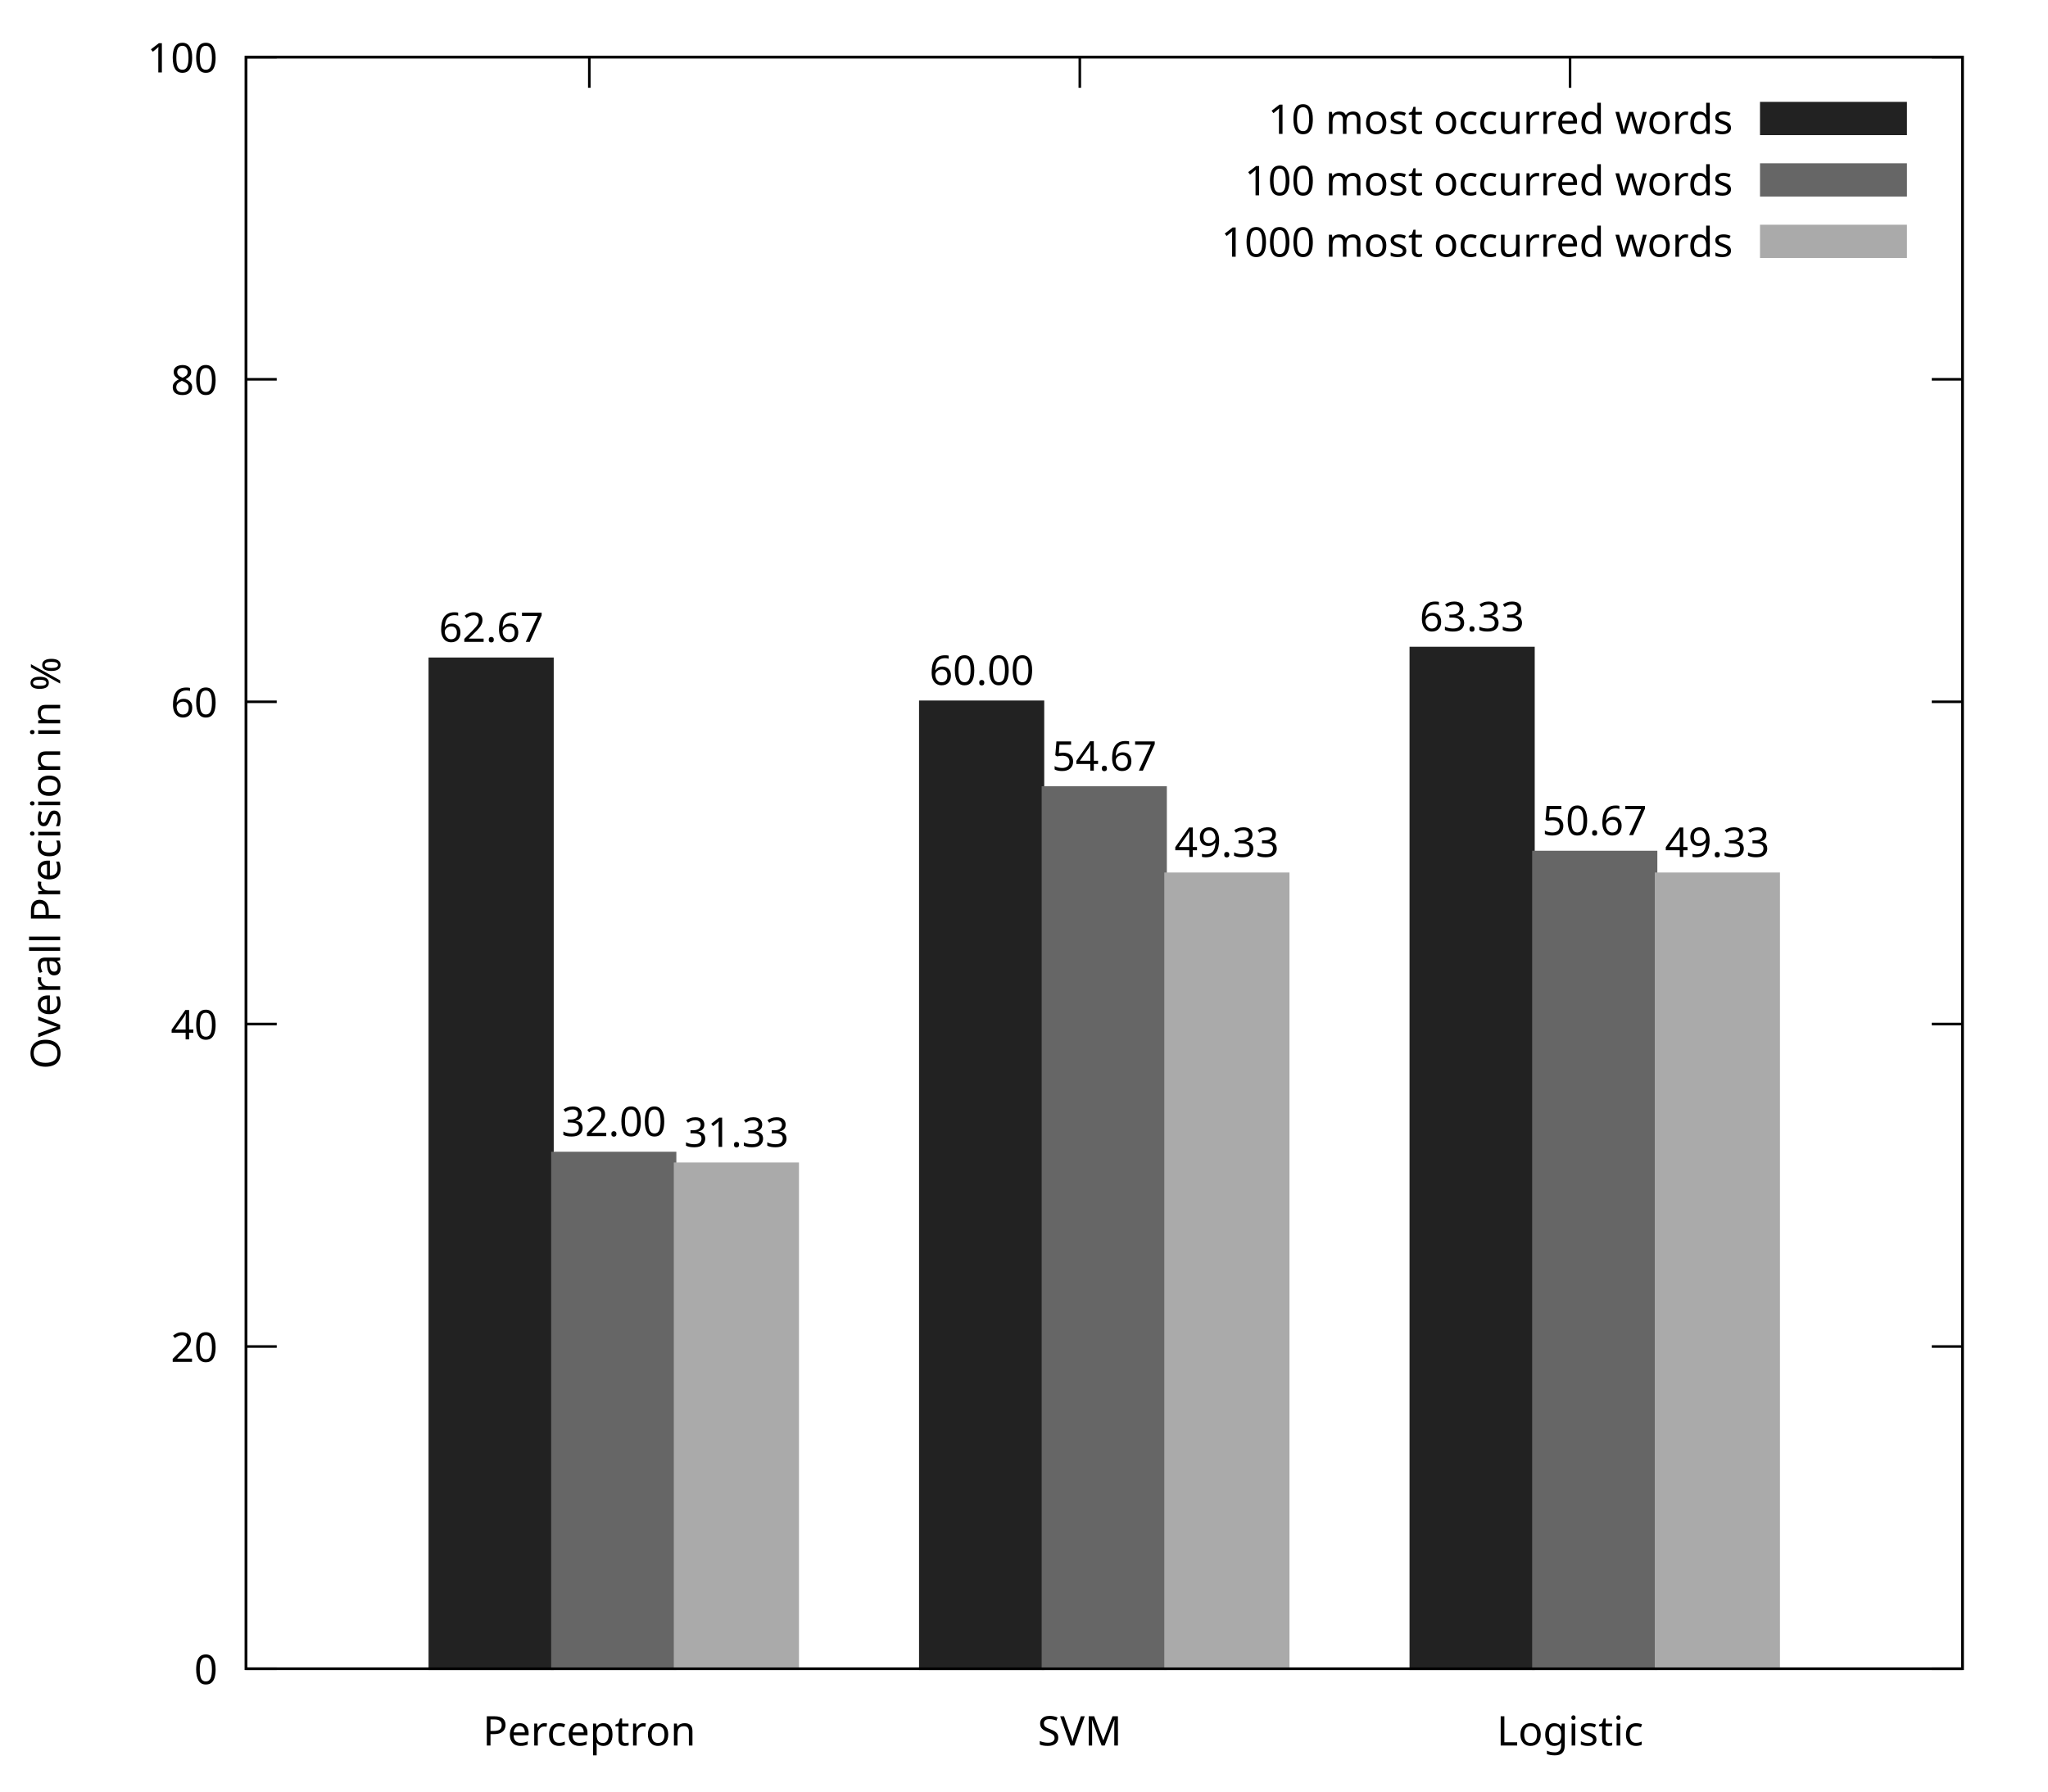
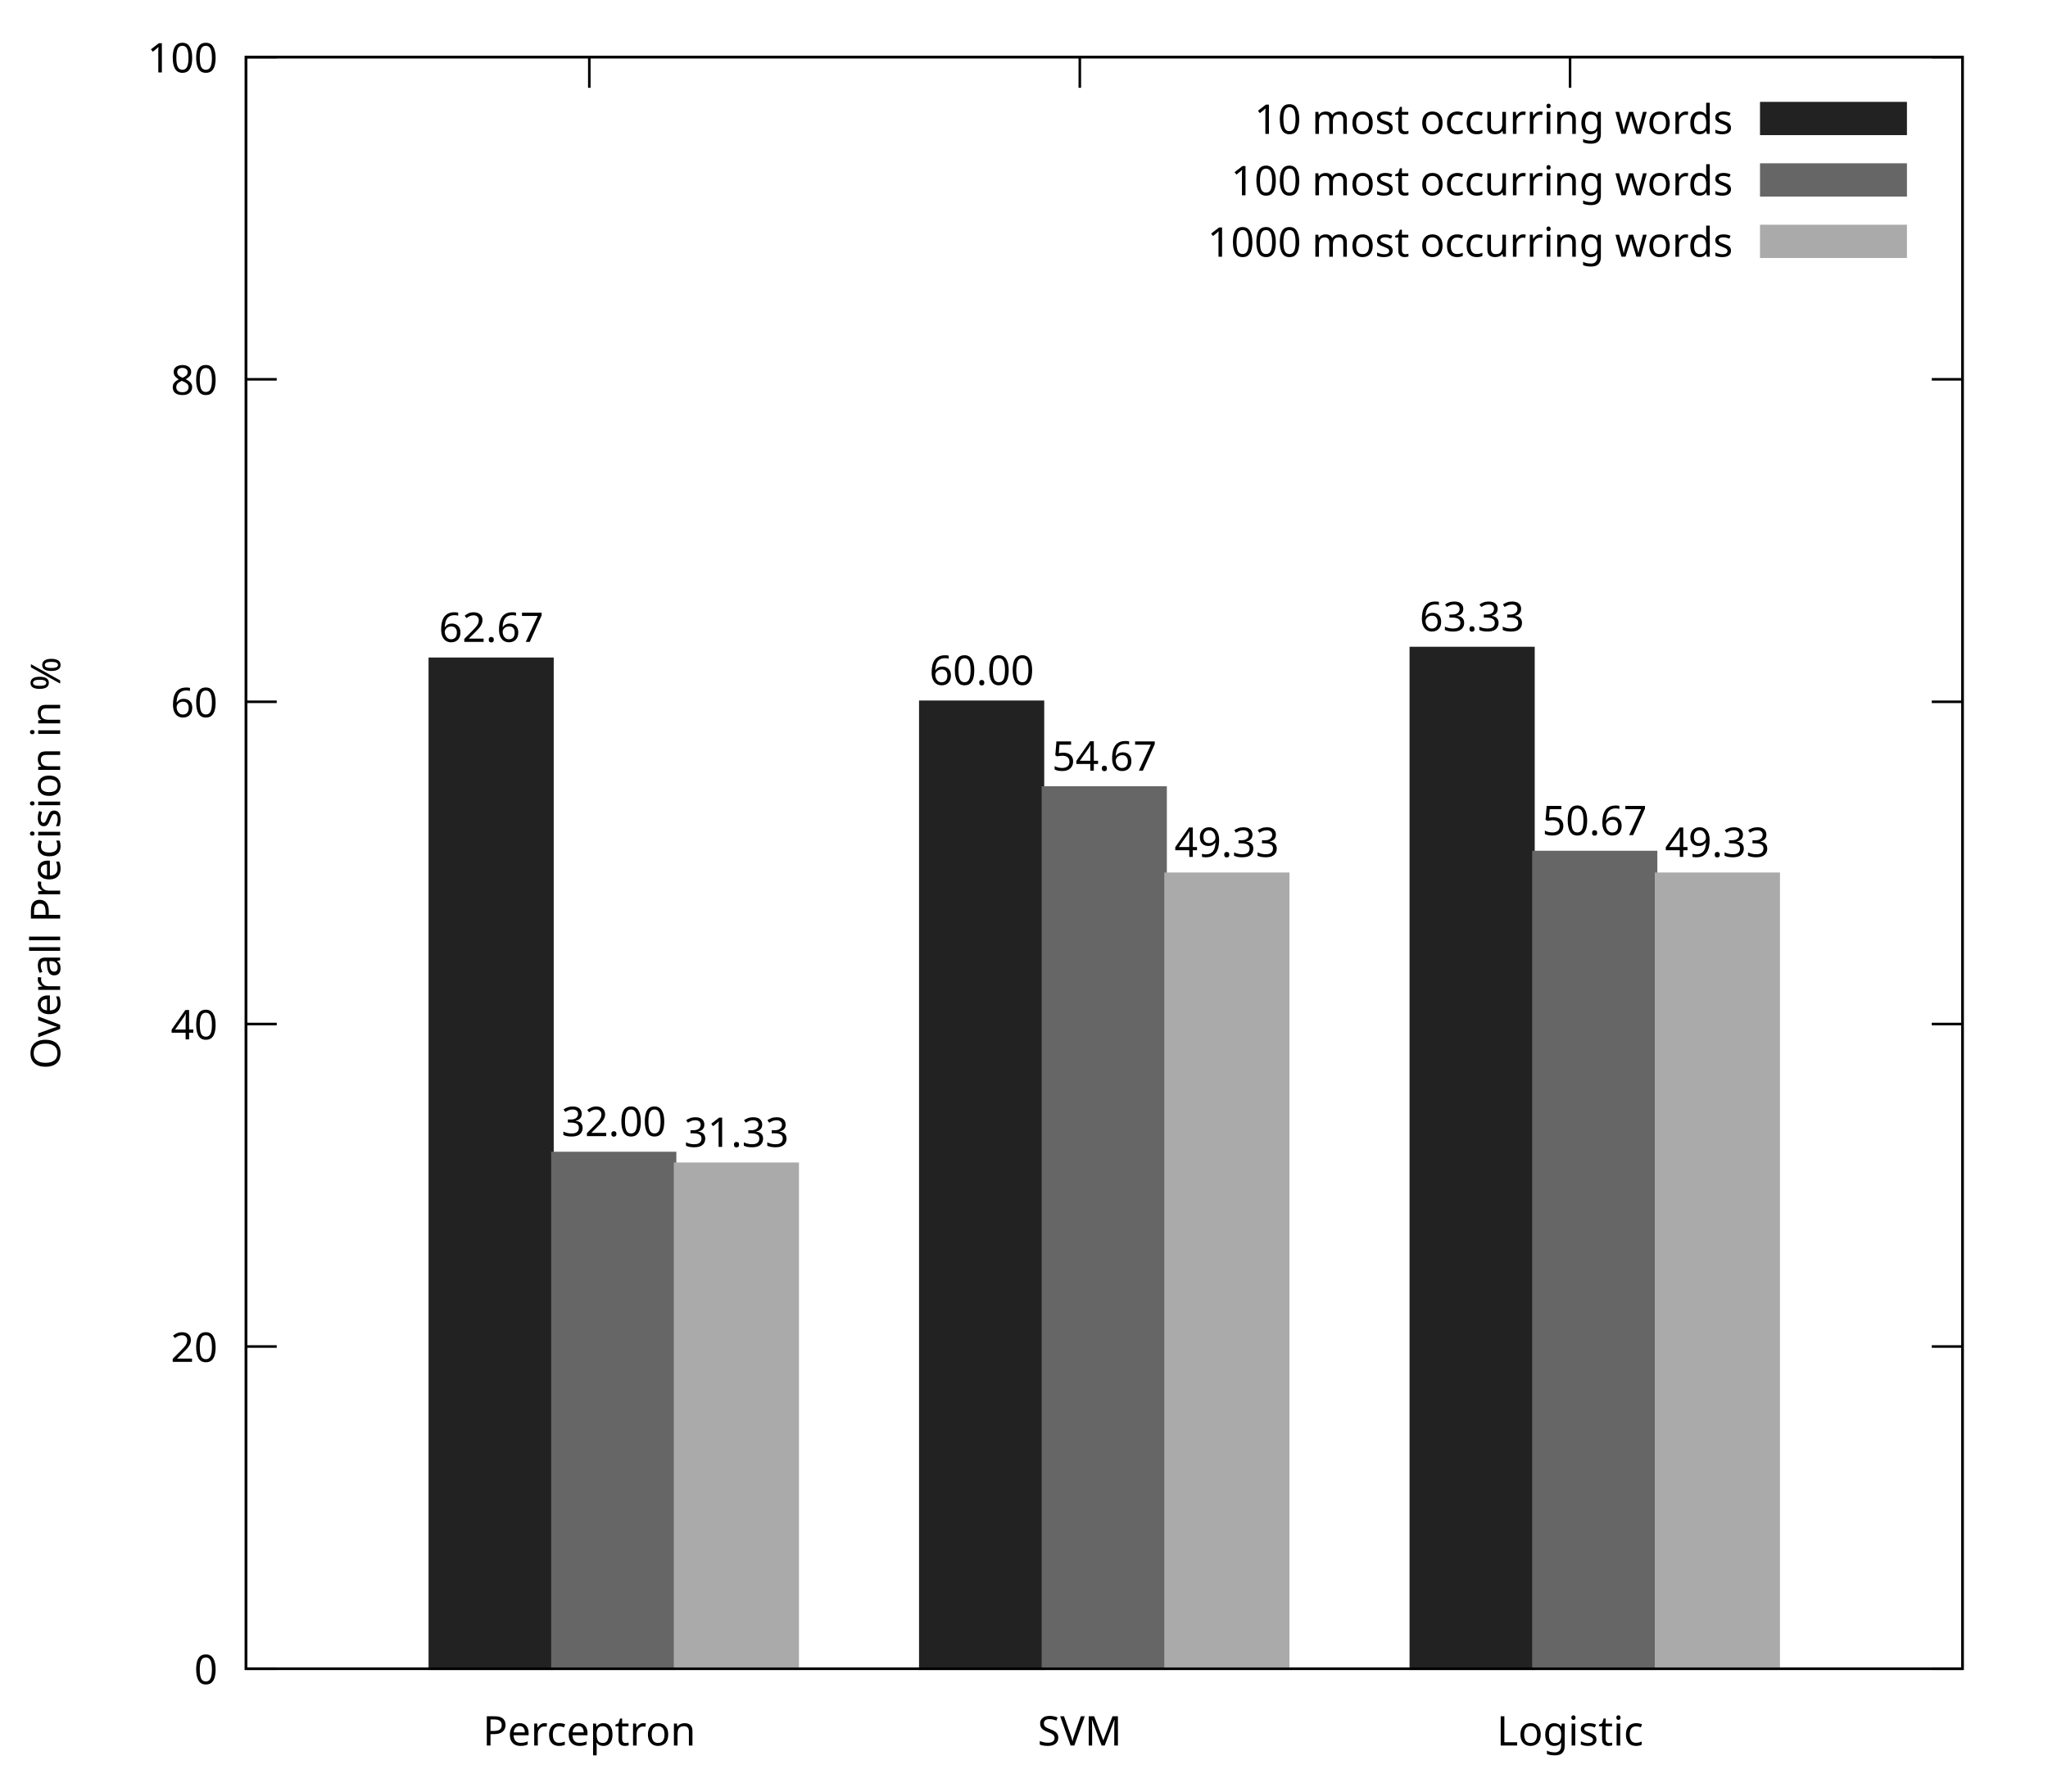
<svg xmlns="http://www.w3.org/2000/svg" xmlns:xlink="http://www.w3.org/1999/xlink" width="800" height="700" viewBox="0 0 800 700">
  <g id="gnuplot_canvas">
    <rect x="0" y="0" width="800" height="700" fill="none" />
    <defs>
      <circle id="gpDot" r="0.5" stroke-width="0.5" />
      <path id="gpPt0" stroke-width="0.167" stroke="currentColor" d="M-1,0 h2 M0,-1 v2" />
      <path id="gpPt1" stroke-width="0.167" stroke="currentColor" d="M-1,-1 L1,1 M1,-1 L-1,1" />
      <path id="gpPt2" stroke-width="0.167" stroke="currentColor" d="M-1,0 L1,0 M0,-1 L0,1 M-1,-1 L1,1 M-1,1 L1,-1" />
      <rect id="gpPt3" stroke-width="0.167" stroke="currentColor" x="-1" y="-1" width="2" height="2" />
      <rect id="gpPt4" stroke-width="0.167" stroke="currentColor" fill="currentColor" x="-1" y="-1" width="2" height="2" />
      <circle id="gpPt5" stroke-width="0.167" stroke="currentColor" cx="0" cy="0" r="1" />
      <use xlink:href="#gpPt5" id="gpPt6" fill="currentColor" stroke="none" />
      <path id="gpPt7" stroke-width="0.167" stroke="currentColor" d="M0,-1.33 L-1.33,0.67 L1.33,0.67 z" />
      <use xlink:href="#gpPt7" id="gpPt8" fill="currentColor" stroke="none" />
      <use xlink:href="#gpPt7" id="gpPt9" stroke="currentColor" transform="rotate(180)" />
      <use xlink:href="#gpPt9" id="gpPt10" fill="currentColor" stroke="none" />
      <use xlink:href="#gpPt3" id="gpPt11" stroke="currentColor" transform="rotate(45)" />
      <use xlink:href="#gpPt11" id="gpPt12" fill="currentColor" stroke="none" />
      <path id="gpPt13" stroke-width="0.167" stroke="currentColor" d="M0,1.330 L1.265,0.411 L0.782,-1.067 L-0.782,-1.076 L-1.265,0.411 z" />
      <use xlink:href="#gpPt13" id="gpPt14" fill="currentColor" stroke="none" />
      <filter id="textbox" filterUnits="objectBoundingBox" x="0" y="0" height="1" width="1">
        <feFlood flood-color="white" flood-opacity="1" result="bgnd" />
        <feComposite in="SourceGraphic" in2="bgnd" operator="atop" />
      </filter>
      <filter id="greybox" filterUnits="objectBoundingBox" x="0" y="0" height="1" width="1">
        <feFlood flood-color="lightgrey" flood-opacity="1" result="grey" />
        <feComposite in="SourceGraphic" in2="grey" operator="atop" />
      </filter>
    </defs>
    <g fill="none" color="white" stroke="currentColor" stroke-width="1.00" stroke-linecap="butt" stroke-linejoin="miter">
</g>
    <g fill="none" color="black" stroke="currentColor" stroke-width="1.00" stroke-linecap="butt" stroke-linejoin="miter">
      <path stroke="black" d="M96.1,652.0 L108.1,652.0 M766.6,652.0 L754.6,652.0  " />
      <g transform="translate(85.0,658.0)" stroke="none" fill="black" font-family="Verdana" font-size="16.00" text-anchor="end">
        <text>
          <tspan font-family="Verdana"> 0</tspan>
        </text>
      </g>
    </g>
    <g fill="none" color="black" stroke="currentColor" stroke-width="1.00" stroke-linecap="butt" stroke-linejoin="miter">
      <path stroke="black" d="M96.1,526.1 L108.1,526.1 M766.6,526.1 L754.6,526.1  " />
      <g transform="translate(85.0,532.1)" stroke="none" fill="black" font-family="Verdana" font-size="16.00" text-anchor="end">
        <text>
          <tspan font-family="Verdana"> 20</tspan>
        </text>
      </g>
    </g>
    <g fill="none" color="black" stroke="currentColor" stroke-width="1.00" stroke-linecap="butt" stroke-linejoin="miter">
      <path stroke="black" d="M96.1,400.1 L108.1,400.1 M766.6,400.1 L754.6,400.1  " />
      <g transform="translate(85.0,406.1)" stroke="none" fill="black" font-family="Verdana" font-size="16.00" text-anchor="end">
        <text>
          <tspan font-family="Verdana"> 40</tspan>
        </text>
      </g>
    </g>
    <g fill="none" color="black" stroke="currentColor" stroke-width="1.00" stroke-linecap="butt" stroke-linejoin="miter">
      <path stroke="black" d="M96.1,274.2 L108.1,274.2 M766.6,274.2 L754.6,274.2  " />
      <g transform="translate(85.0,280.2)" stroke="none" fill="black" font-family="Verdana" font-size="16.00" text-anchor="end">
        <text>
          <tspan font-family="Verdana"> 60</tspan>
        </text>
      </g>
    </g>
    <g fill="none" color="black" stroke="currentColor" stroke-width="1.00" stroke-linecap="butt" stroke-linejoin="miter">
      <path stroke="black" d="M96.1,148.2 L108.1,148.2 M766.6,148.2 L754.6,148.2  " />
      <g transform="translate(85.0,154.2)" stroke="none" fill="black" font-family="Verdana" font-size="16.00" text-anchor="end">
        <text>
          <tspan font-family="Verdana"> 80</tspan>
        </text>
      </g>
    </g>
    <g fill="none" color="black" stroke="currentColor" stroke-width="1.00" stroke-linecap="butt" stroke-linejoin="miter">
      <path stroke="black" d="M96.1,22.3 L108.1,22.3 M766.6,22.3 L754.6,22.3  " />
      <g transform="translate(85.0,28.3)" stroke="none" fill="black" font-family="Verdana" font-size="16.00" text-anchor="end">
        <text>
          <tspan font-family="Verdana"> 100</tspan>
        </text>
      </g>
    </g>
    <g fill="none" color="black" stroke="currentColor" stroke-width="1.00" stroke-linecap="butt" stroke-linejoin="miter">
      <path stroke="black" d="M230.2,652.0 L230.2,640.0 M230.2,22.3 L230.2,34.3  " />
      <g transform="translate(230.2,682.0)" stroke="none" fill="black" font-family="Verdana" font-size="16.00" text-anchor="middle">
        <text>
          <tspan font-family="Verdana">Perceptron</tspan>
        </text>
      </g>
    </g>
    <g fill="none" color="black" stroke="currentColor" stroke-width="1.00" stroke-linecap="butt" stroke-linejoin="miter">
      <path stroke="black" d="M421.8,652.0 L421.8,640.0 M421.8,22.3 L421.8,34.3  " />
      <g transform="translate(421.8,682.0)" stroke="none" fill="black" font-family="Verdana" font-size="16.00" text-anchor="middle">
        <text>
          <tspan font-family="Verdana">SVM</tspan>
        </text>
      </g>
    </g>
    <g fill="none" color="black" stroke="currentColor" stroke-width="1.00" stroke-linecap="butt" stroke-linejoin="miter">
      <path stroke="black" d="M613.3,652.0 L613.3,640.0 M613.3,22.3 L613.3,34.3  " />
      <g transform="translate(613.3,682.0)" stroke="none" fill="black" font-family="Verdana" font-size="16.00" text-anchor="middle">
        <text>
          <tspan font-family="Verdana">Logistic</tspan>
        </text>
      </g>
    </g>
    <g fill="none" color="black" stroke="currentColor" stroke-width="1.00" stroke-linecap="butt" stroke-linejoin="miter">
</g>
    <g fill="none" color="black" stroke="currentColor" stroke-width="1.00" stroke-linecap="butt" stroke-linejoin="miter">
      <path stroke="black" d="M96.1,22.3 L96.1,652.0 L766.6,652.0 L766.6,22.3 L96.1,22.3 Z  " />
    </g>
    <g fill="none" color="black" stroke="currentColor" stroke-width="1.00" stroke-linecap="butt" stroke-linejoin="miter">
      <g transform="translate(23.5,337.2) rotate(270)" stroke="none" fill="black" font-family="Verdana" font-size="16.00" text-anchor="middle">
        <text>
          <tspan font-family="Verdana">Overall Precision in %</tspan>
        </text>
      </g>
    </g>
    <g fill="none" color="black" stroke="currentColor" stroke-width="1.00" stroke-linecap="butt" stroke-linejoin="miter">
</g>
    <g id="gnuplot_plot_1">
      <g fill="none" color="black" stroke="currentColor" stroke-width="1.00" stroke-linecap="butt" stroke-linejoin="miter">
        <g transform="translate(676.9,52.3)" stroke="none" fill="black" font-family="Verdana" font-size="16.00" text-anchor="end">
          <text>
-             <tspan font-family="Verdana">10 most occurred words</tspan>
+             <tspan font-family="Verdana">10 most occurring words</tspan>
          </text>
        </g>
      </g>
      <g fill="none" color="black" stroke="currentColor" stroke-width="1.00" stroke-linecap="butt" stroke-linejoin="miter">
        <g stroke="none" shape-rendering="crispEdges">
          <polygon fill="rgb( 34,  34,  34)" points="688.0,52.3 744.4,52.3 744.4,40.3 688.0,40.3 " />
        </g>
        <path stroke="rgb( 34,  34,  34)" d="M688.0,52.3 L744.4,52.3 L744.4,40.3 L688.0,40.3 L688.0,52.3 Z  " />
      </g>
      <g fill="none" color="black" stroke="currentColor" stroke-width="1.00" stroke-linecap="butt" stroke-linejoin="miter">
        <g stroke="none" shape-rendering="crispEdges">
          <polygon fill="rgb( 34,  34,  34)" points="167.9,652.0 215.9,652.0 215.9,257.3 167.9,257.3 " />
        </g>
        <path stroke="rgb( 34,  34,  34)" d="M167.9,652.0 L167.9,257.4 L215.8,257.4 L215.8,652.0 L167.9,652.0 Z  " />
        <g stroke="none" shape-rendering="crispEdges">
          <polygon fill="rgb( 34,  34,  34)" points="359.5,652.0 407.5,652.0 407.5,274.1 359.5,274.1 " />
        </g>
        <path stroke="rgb( 34,  34,  34)" d="M359.5,652.0 L359.5,274.2 L407.4,274.2 L407.4,652.0 L359.5,652.0 Z  " />
        <g stroke="none" shape-rendering="crispEdges">
          <polygon fill="rgb( 34,  34,  34)" points="551.1,652.0 599.1,652.0 599.1,253.1 551.1,253.1 " />
        </g>
        <path stroke="rgb( 34,  34,  34)" d="M551.1,652.0 L551.1,253.2 L599.0,253.2 L599.0,652.0 L551.1,652.0 Z  " />
      </g>
    </g>
    <g id="gnuplot_plot_2">
      <g fill="none" color="black" stroke="currentColor" stroke-width="1.00" stroke-linecap="butt" stroke-linejoin="miter">
        <g transform="translate(191.9,250.8)" stroke="none" fill="black" font-family="Verdana" font-size="16.00" text-anchor="middle">
          <text>
            <tspan font-family="Verdana">62.67</tspan>
          </text>
        </g>
        <g transform="translate(383.5,267.6)" stroke="none" fill="black" font-family="Verdana" font-size="16.00" text-anchor="middle">
          <text>
            <tspan font-family="Verdana">60.00</tspan>
          </text>
        </g>
        <g transform="translate(575.0,246.6)" stroke="none" fill="black" font-family="Verdana" font-size="16.00" text-anchor="middle">
          <text>
            <tspan font-family="Verdana">63.33</tspan>
          </text>
        </g>
      </g>
    </g>
    <g id="gnuplot_plot_3">
      <g fill="none" color="black" stroke="currentColor" stroke-width="1.00" stroke-linecap="butt" stroke-linejoin="miter">
        <g transform="translate(676.9,76.3)" stroke="none" fill="black" font-family="Verdana" font-size="16.00" text-anchor="end">
          <text>
-             <tspan font-family="Verdana">100 most occurred words</tspan>
+             <tspan font-family="Verdana">100 most occurring words</tspan>
          </text>
        </g>
      </g>
      <g fill="none" color="black" stroke="currentColor" stroke-width="1.00" stroke-linecap="butt" stroke-linejoin="miter">
        <g stroke="none" shape-rendering="crispEdges">
          <polygon fill="rgb(102, 102, 102)" points="688.0,76.3 744.4,76.3 744.4,64.3 688.0,64.3 " />
        </g>
        <path stroke="rgb(102, 102, 102)" d="M688.0,76.3 L744.4,76.3 L744.4,64.3 L688.0,64.3 L688.0,76.3 Z  " />
      </g>
      <g fill="none" color="black" stroke="currentColor" stroke-width="1.00" stroke-linecap="butt" stroke-linejoin="miter">
        <g stroke="none" shape-rendering="crispEdges">
          <polygon fill="rgb(102, 102, 102)" points="215.8,652.0 263.8,652.0 263.8,450.4 215.8,450.4 " />
        </g>
        <path stroke="rgb(102, 102, 102)" d="M215.8,652.0 L215.8,450.5 L263.7,450.5 L263.7,652.0 L215.8,652.0 Z  " />
        <g stroke="none" shape-rendering="crispEdges">
          <polygon fill="rgb(102, 102, 102)" points="407.4,652.0 455.4,652.0 455.4,307.6 407.4,307.6 " />
        </g>
        <path stroke="rgb(102, 102, 102)" d="M407.4,652.0 L407.4,307.7 L455.3,307.7 L455.3,652.0 L407.4,652.0 Z  " />
        <g stroke="none" shape-rendering="crispEdges">
          <polygon fill="rgb(102, 102, 102)" points="599.0,652.0 647.0,652.0 647.0,332.8 599.0,332.8 " />
        </g>
        <path stroke="rgb(102, 102, 102)" d="M599.0,652.0 L599.0,332.9 L646.9,332.9 L646.9,652.0 L599.0,652.0 Z  " />
      </g>
    </g>
    <g id="gnuplot_plot_4">
      <g fill="none" color="black" stroke="currentColor" stroke-width="1.00" stroke-linecap="butt" stroke-linejoin="miter">
        <g transform="translate(239.8,443.9)" stroke="none" fill="black" font-family="Verdana" font-size="16.00" text-anchor="middle">
          <text>
            <tspan font-family="Verdana">32.00</tspan>
          </text>
        </g>
        <g transform="translate(431.4,301.1)" stroke="none" fill="black" font-family="Verdana" font-size="16.00" text-anchor="middle">
          <text>
            <tspan font-family="Verdana">54.67</tspan>
          </text>
        </g>
        <g transform="translate(622.9,326.3)" stroke="none" fill="black" font-family="Verdana" font-size="16.00" text-anchor="middle">
          <text>
            <tspan font-family="Verdana">50.67</tspan>
          </text>
        </g>
      </g>
    </g>
    <g id="gnuplot_plot_5">
      <g fill="none" color="black" stroke="currentColor" stroke-width="1.00" stroke-linecap="butt" stroke-linejoin="miter">
        <g transform="translate(676.9,100.3)" stroke="none" fill="black" font-family="Verdana" font-size="16.00" text-anchor="end">
          <text>
-             <tspan font-family="Verdana">1000 most occurred words</tspan>
+             <tspan font-family="Verdana">1000 most occurring words</tspan>
          </text>
        </g>
      </g>
      <g fill="none" color="black" stroke="currentColor" stroke-width="1.00" stroke-linecap="butt" stroke-linejoin="miter">
        <g stroke="none" shape-rendering="crispEdges">
          <polygon fill="rgb(170, 170, 170)" points="688.0,100.3 744.4,100.3 744.4,88.3 688.0,88.3 " />
        </g>
        <path stroke="rgb(170, 170, 170)" d="M688.0,100.3 L744.4,100.3 L744.4,88.3 L688.0,88.3 L688.0,100.3 Z  " />
      </g>
      <g fill="none" color="black" stroke="currentColor" stroke-width="1.00" stroke-linecap="butt" stroke-linejoin="miter">
        <g stroke="none" shape-rendering="crispEdges">
          <polygon fill="rgb(170, 170, 170)" points="263.7,652.0 311.7,652.0 311.7,454.6 263.7,454.6 " />
        </g>
        <path stroke="rgb(170, 170, 170)" d="M263.7,652.0 L263.7,454.7 L311.6,454.7 L311.6,652.0 L263.7,652.0 Z  " />
        <g stroke="none" shape-rendering="crispEdges">
          <polygon fill="rgb(170, 170, 170)" points="455.3,652.0 503.3,652.0 503.3,341.3 455.3,341.3 " />
        </g>
        <path stroke="rgb(170, 170, 170)" d="M455.3,652.0 L455.3,341.4 L503.2,341.4 L503.2,652.0 L455.3,652.0 Z  " />
        <g stroke="none" shape-rendering="crispEdges">
          <polygon fill="rgb(170, 170, 170)" points="646.9,652.0 694.9,652.0 694.9,341.3 646.9,341.3 " />
        </g>
        <path stroke="rgb(170, 170, 170)" d="M646.9,652.0 L646.9,341.4 L694.8,341.4 L694.8,652.0 L646.9,652.0 Z  " />
      </g>
    </g>
    <g id="gnuplot_plot_6">
      <g fill="none" color="black" stroke="currentColor" stroke-width="1.00" stroke-linecap="butt" stroke-linejoin="miter">
        <g transform="translate(287.7,448.1)" stroke="none" fill="black" font-family="Verdana" font-size="16.00" text-anchor="middle">
          <text>
            <tspan font-family="Verdana">31.33</tspan>
          </text>
        </g>
        <g transform="translate(479.2,334.8)" stroke="none" fill="black" font-family="Verdana" font-size="16.00" text-anchor="middle">
          <text>
            <tspan font-family="Verdana">49.33</tspan>
          </text>
        </g>
        <g transform="translate(670.8,334.8)" stroke="none" fill="black" font-family="Verdana" font-size="16.00" text-anchor="middle">
          <text>
            <tspan font-family="Verdana">49.33</tspan>
          </text>
        </g>
      </g>
    </g>
    <g fill="none" color="white" stroke="black" stroke-width="2.00" stroke-linecap="butt" stroke-linejoin="miter">
</g>
    <g fill="none" color="black" stroke="currentColor" stroke-width="2.00" stroke-linecap="butt" stroke-linejoin="miter">
</g>
    <g fill="none" color="black" stroke="black" stroke-width="1.00" stroke-linecap="butt" stroke-linejoin="miter">
</g>
    <g fill="none" color="black" stroke="currentColor" stroke-width="1.00" stroke-linecap="butt" stroke-linejoin="miter">
      <path stroke="black" d="M96.1,22.3 L96.1,652.0 L766.6,652.0 L766.6,22.3 L96.1,22.3 Z  " />
    </g>
    <g fill="none" color="black" stroke="currentColor" stroke-width="1.00" stroke-linecap="butt" stroke-linejoin="miter">
</g>
  </g>
</svg>
